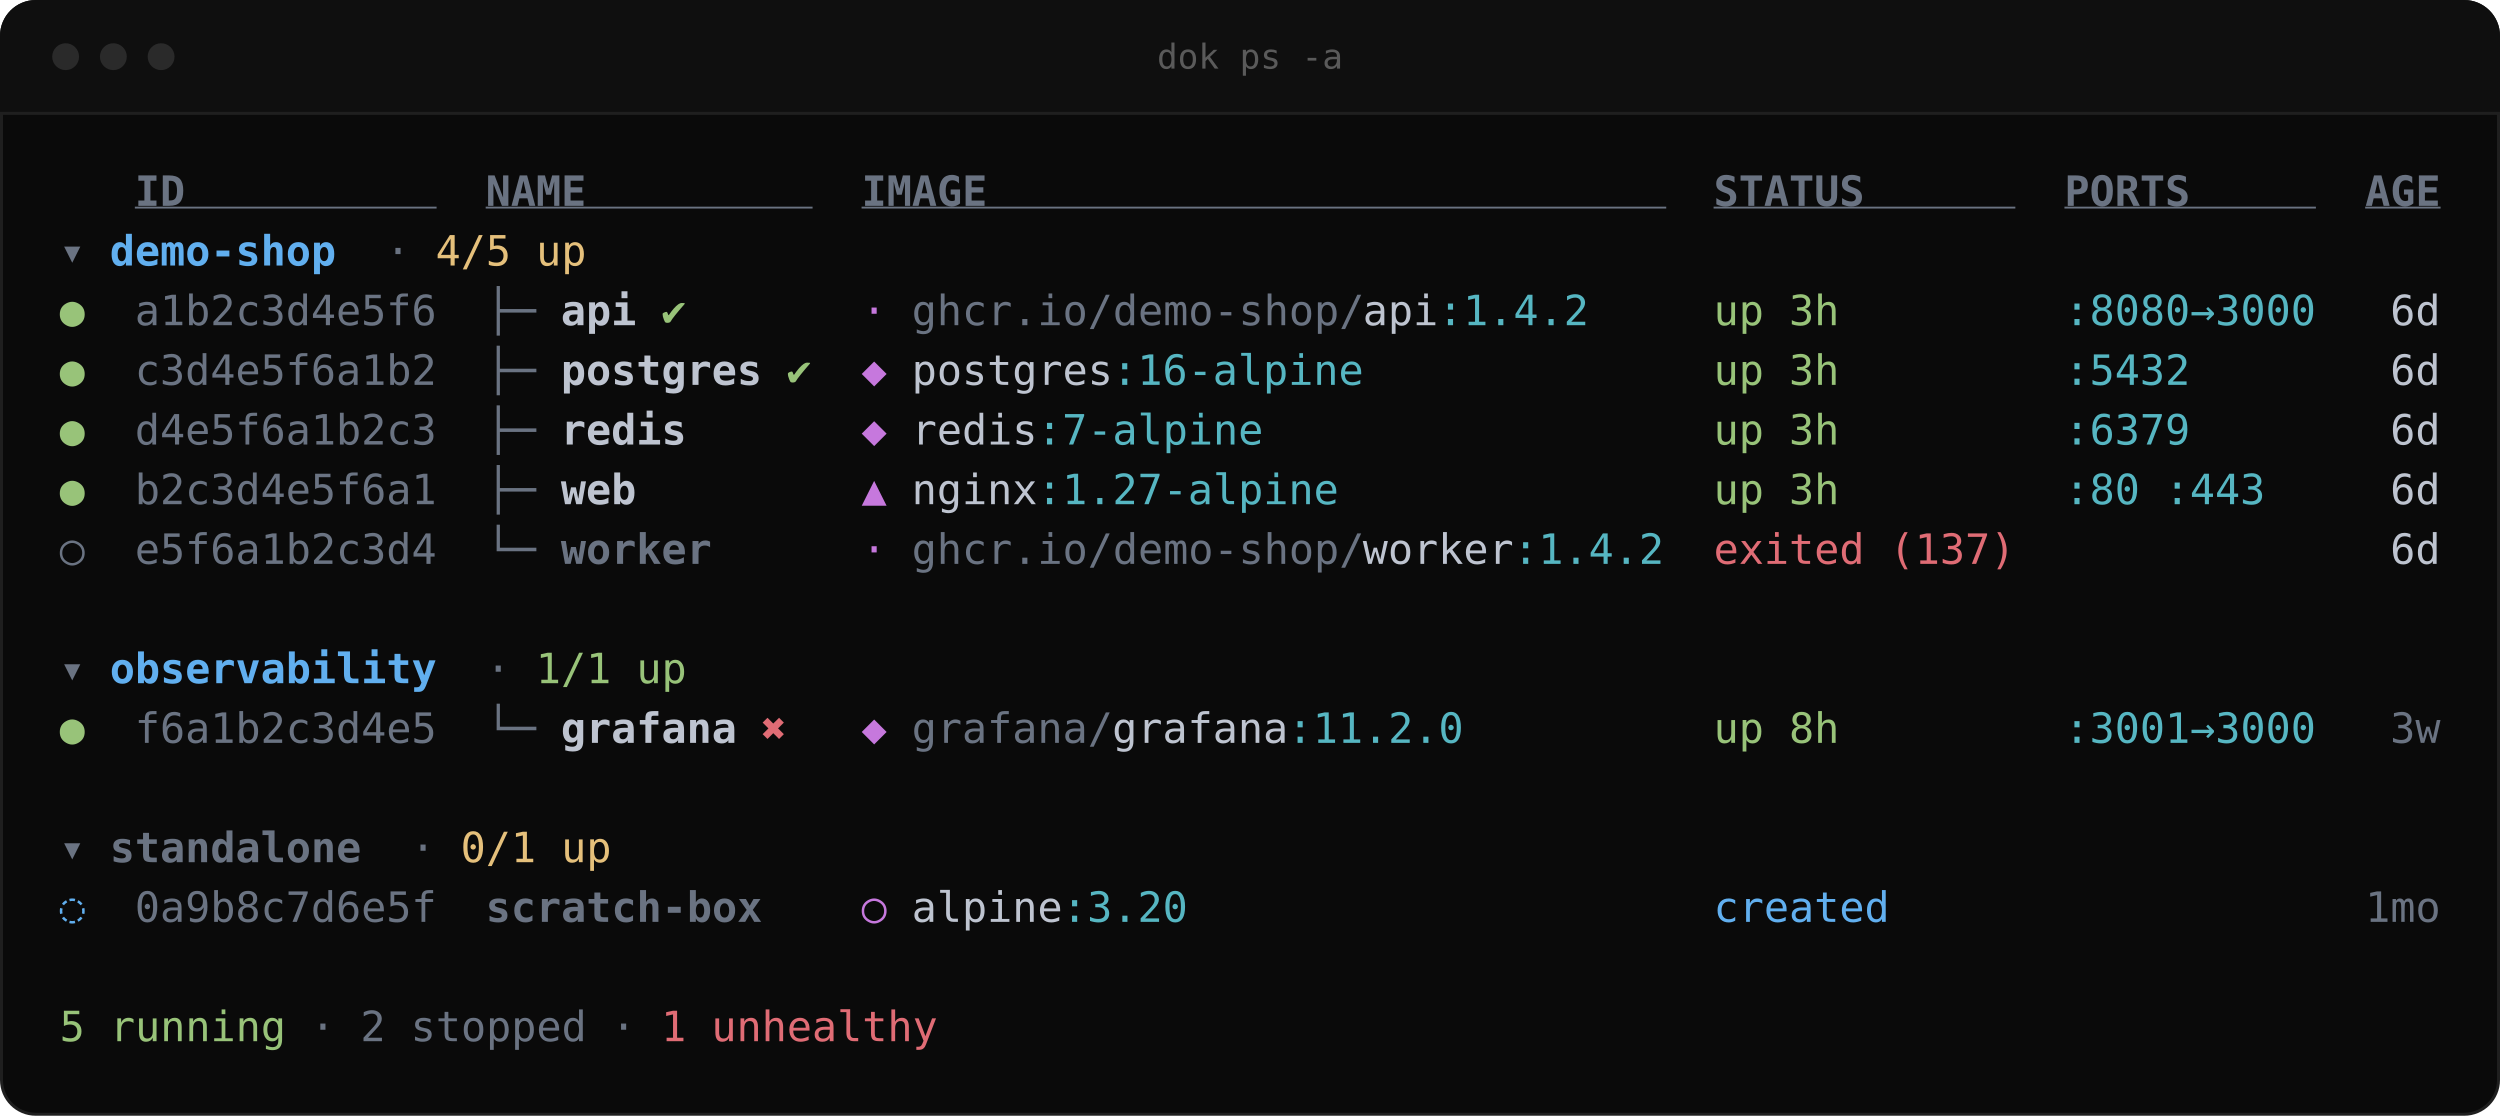
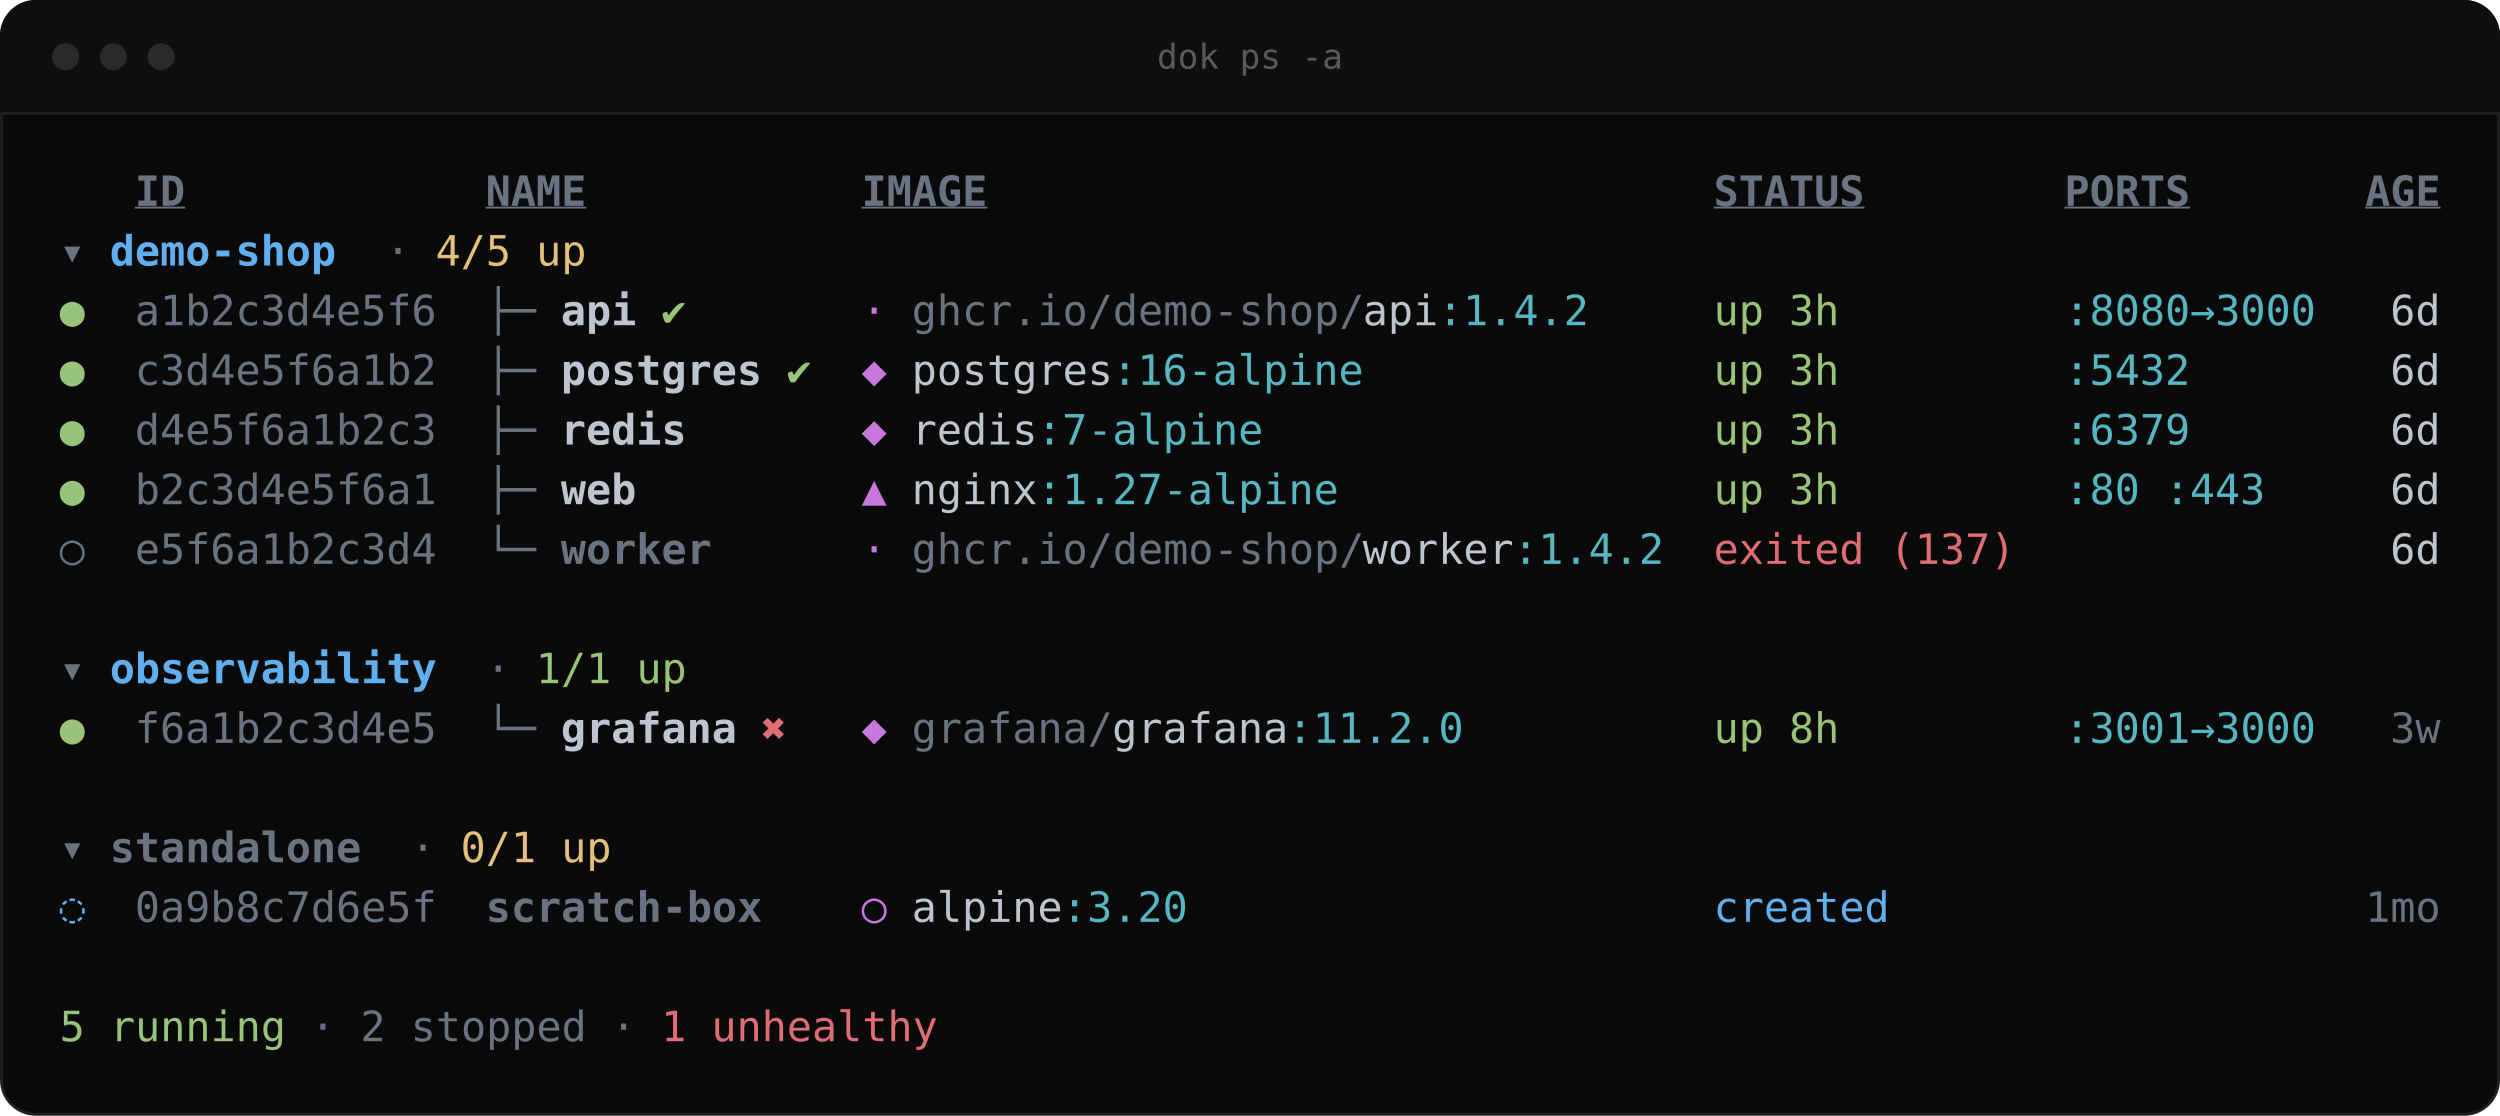
<svg xmlns="http://www.w3.org/2000/svg" width="838" height="374" viewBox="0 0 838 374" font-family="JetBrains Mono, SFMono-Regular, Menlo, Consolas, monospace" font-size="14">
  <rect x=".5" y=".5" width="837" height="373" rx="11.5" fill="#0a0a0a" stroke="#1f1f1f" />
  <path d="M0 12a12 12 0 0 1 12-12h814a12 12 0 0 1 12 12v26H0z" fill="#0f0f0f" />
  <path d="M0 38h838" stroke="#1f1f1f" />
  <circle cx="22" cy="19" r="4.5" fill="#2a2a2a" />
  <circle cx="38" cy="19" r="4.5" fill="#2a2a2a" />
  <circle cx="54" cy="19" r="4.5" fill="#2a2a2a" />
  <text x="419" y="23" fill="#5a5a5a" font-size="11.5" text-anchor="middle">dok ps -a</text>
  <text y="69.0" xml:space="preserve">
-     <tspan x="45.2" fill="#6a7382" font-weight="bold" text-decoration="underline">ID          </tspan>
-     <tspan x="162.8" fill="#6a7382" font-weight="bold" text-decoration="underline">NAME         </tspan>
-     <tspan x="288.8" fill="#6a7382" font-weight="bold" text-decoration="underline">IMAGE                           </tspan>
-     <tspan x="574.4" fill="#6a7382" font-weight="bold" text-decoration="underline">STATUS      </tspan>
-     <tspan x="692.0" fill="#6a7382" font-weight="bold" text-decoration="underline">PORTS     </tspan>
+     <tspan x="45.2" fill="#6a7382" font-weight="bold" text-decoration="underline">ID</tspan>
+     <tspan x="162.8" fill="#6a7382" font-weight="bold" text-decoration="underline">NAME</tspan>
+     <tspan x="288.8" fill="#6a7382" font-weight="bold" text-decoration="underline">IMAGE</tspan>
+     <tspan x="574.4" fill="#6a7382" font-weight="bold" text-decoration="underline">STATUS</tspan>
+     <tspan x="692.0" fill="#6a7382" font-weight="bold" text-decoration="underline">PORTS</tspan>
    <tspan x="792.8" fill="#6a7382" font-weight="bold" text-decoration="underline">AGE</tspan>
  </text>
  <text y="89.0" xml:space="preserve">
    <tspan x="20.0" fill="#6a7382">▾</tspan>
    <tspan x="36.8" fill="#61afef" font-weight="bold">demo-shop</tspan>
    <tspan x="129.2" fill="#6a7382">·</tspan>
    <tspan x="146.0" fill="#e5c07b">4/5 up</tspan>
  </text>
  <text y="109.0" xml:space="preserve">
    <tspan x="20.0" fill="#98c379">●</tspan>
    <tspan x="45.2" fill="#6a7382">a1b2c3d4e5f6</tspan>
    <tspan x="162.8" fill="#6a7382">├─ </tspan>
    <tspan x="188.0" fill="#bec4d0" font-weight="bold">api</tspan>
    <tspan x="221.6" fill="#98c379">✔</tspan>
    <tspan x="288.8" fill="#c678dd">·</tspan>
    <tspan x="305.6" fill="#6a7382">ghcr.io/demo-shop/</tspan>
    <tspan x="456.8" fill="#bec4d0">api</tspan>
    <tspan x="482.0" fill="#56b6c2">:1.4.2</tspan>
    <tspan x="574.4" fill="#98c379">up 3h</tspan>
    <tspan x="692.0" fill="#56b6c2">:8080→3000</tspan>
    <tspan x="801.2" fill="#bec4d0">6d</tspan>
  </text>
  <text y="129.0" xml:space="preserve">
    <tspan x="20.0" fill="#98c379">●</tspan>
    <tspan x="45.2" fill="#6a7382">c3d4e5f6a1b2</tspan>
    <tspan x="162.8" fill="#6a7382">├─ </tspan>
    <tspan x="188.0" fill="#bec4d0" font-weight="bold">postgres</tspan>
    <tspan x="263.6" fill="#98c379">✔</tspan>
    <tspan x="288.8" fill="#c678dd">◆</tspan>
    <tspan x="305.6" fill="#bec4d0">postgres</tspan>
    <tspan x="372.8" fill="#56b6c2">:16-alpine</tspan>
    <tspan x="574.4" fill="#98c379">up 3h</tspan>
    <tspan x="692.0" fill="#56b6c2">:5432</tspan>
    <tspan x="801.2" fill="#bec4d0">6d</tspan>
  </text>
  <text y="149.0" xml:space="preserve">
    <tspan x="20.0" fill="#98c379">●</tspan>
    <tspan x="45.2" fill="#6a7382">d4e5f6a1b2c3</tspan>
    <tspan x="162.8" fill="#6a7382">├─ </tspan>
    <tspan x="188.0" fill="#bec4d0" font-weight="bold">redis</tspan>
    <tspan x="288.8" fill="#c678dd">◆</tspan>
    <tspan x="305.6" fill="#bec4d0">redis</tspan>
    <tspan x="347.6" fill="#56b6c2">:7-alpine</tspan>
    <tspan x="574.4" fill="#98c379">up 3h</tspan>
    <tspan x="692.0" fill="#56b6c2">:6379</tspan>
    <tspan x="801.2" fill="#bec4d0">6d</tspan>
  </text>
  <text y="169.0" xml:space="preserve">
    <tspan x="20.0" fill="#98c379">●</tspan>
    <tspan x="45.2" fill="#6a7382">b2c3d4e5f6a1</tspan>
    <tspan x="162.8" fill="#6a7382">├─ </tspan>
    <tspan x="188.0" fill="#bec4d0" font-weight="bold">web</tspan>
    <tspan x="288.8" fill="#c678dd">▲</tspan>
    <tspan x="305.6" fill="#bec4d0">nginx</tspan>
    <tspan x="347.6" fill="#56b6c2">:1.27-alpine</tspan>
    <tspan x="574.4" fill="#98c379">up 3h</tspan>
    <tspan x="692.0" fill="#56b6c2">:80</tspan>
    <tspan x="725.6" fill="#56b6c2">:443</tspan>
    <tspan x="801.2" fill="#bec4d0">6d</tspan>
  </text>
  <text y="189.0" xml:space="preserve">
    <tspan x="20.0" fill="#6a7382">○</tspan>
    <tspan x="45.2" fill="#6a7382">e5f6a1b2c3d4</tspan>
    <tspan x="162.8" fill="#6a7382">└─ </tspan>
    <tspan x="188.0" fill="#6a7382" font-weight="bold">worker</tspan>
    <tspan x="288.8" fill="#c678dd">·</tspan>
    <tspan x="305.6" fill="#6a7382">ghcr.io/demo-shop/</tspan>
    <tspan x="456.8" fill="#bec4d0">worker</tspan>
    <tspan x="507.2" fill="#56b6c2">:1.4.2</tspan>
    <tspan x="574.4" fill="#e06c75">exited (137)</tspan>
    <tspan x="801.2" fill="#bec4d0">6d</tspan>
  </text>
  <text y="229.0" xml:space="preserve">
    <tspan x="20.0" fill="#6a7382">▾</tspan>
    <tspan x="36.8" fill="#61afef" font-weight="bold">observability</tspan>
    <tspan x="162.8" fill="#6a7382">·</tspan>
    <tspan x="179.6" fill="#98c379">1/1 up</tspan>
  </text>
  <text y="249.0" xml:space="preserve">
    <tspan x="20.0" fill="#98c379">●</tspan>
    <tspan x="45.2" fill="#6a7382">f6a1b2c3d4e5</tspan>
    <tspan x="162.8" fill="#6a7382">└─ </tspan>
    <tspan x="188.0" fill="#bec4d0" font-weight="bold">grafana</tspan>
    <tspan x="255.2" fill="#e06c75">✖</tspan>
    <tspan x="288.8" fill="#c678dd">◆</tspan>
    <tspan x="305.6" fill="#6a7382">grafana/</tspan>
    <tspan x="372.8" fill="#bec4d0">grafana</tspan>
    <tspan x="431.6" fill="#56b6c2">:11.2.0</tspan>
    <tspan x="574.4" fill="#98c379">up 8h</tspan>
    <tspan x="692.0" fill="#56b6c2">:3001→3000</tspan>
    <tspan x="801.2" fill="#6a7382">3w</tspan>
  </text>
  <text y="289.0" xml:space="preserve">
    <tspan x="20.0" fill="#6a7382">▾</tspan>
    <tspan x="36.8" fill="#6a7382" font-weight="bold">standalone</tspan>
    <tspan x="137.6" fill="#6a7382">·</tspan>
    <tspan x="154.4" fill="#e5c07b">0/1 up</tspan>
  </text>
  <text y="309.0" xml:space="preserve">
    <tspan x="20.0" fill="#61afef">◌</tspan>
    <tspan x="45.2" fill="#6a7382">0a9b8c7d6e5f</tspan>
    <tspan x="162.8" fill="#6a7382" font-weight="bold">scratch-box</tspan>
    <tspan x="288.8" fill="#c678dd">○</tspan>
    <tspan x="305.6" fill="#bec4d0">alpine</tspan>
    <tspan x="356.0" fill="#56b6c2">:3.20</tspan>
    <tspan x="574.4" fill="#61afef">created</tspan>
    <tspan x="792.8" fill="#6a7382">1mo</tspan>
  </text>
  <text y="349.0" xml:space="preserve">
    <tspan x="20.0" fill="#98c379">5 running</tspan>
    <tspan x="95.6" fill="#6a7382"> · </tspan>
    <tspan x="120.8" fill="#6a7382">2 stopped</tspan>
    <tspan x="196.4" fill="#6a7382"> · </tspan>
    <tspan x="221.6" fill="#e06c75">1 unhealthy</tspan>
  </text>
</svg>
